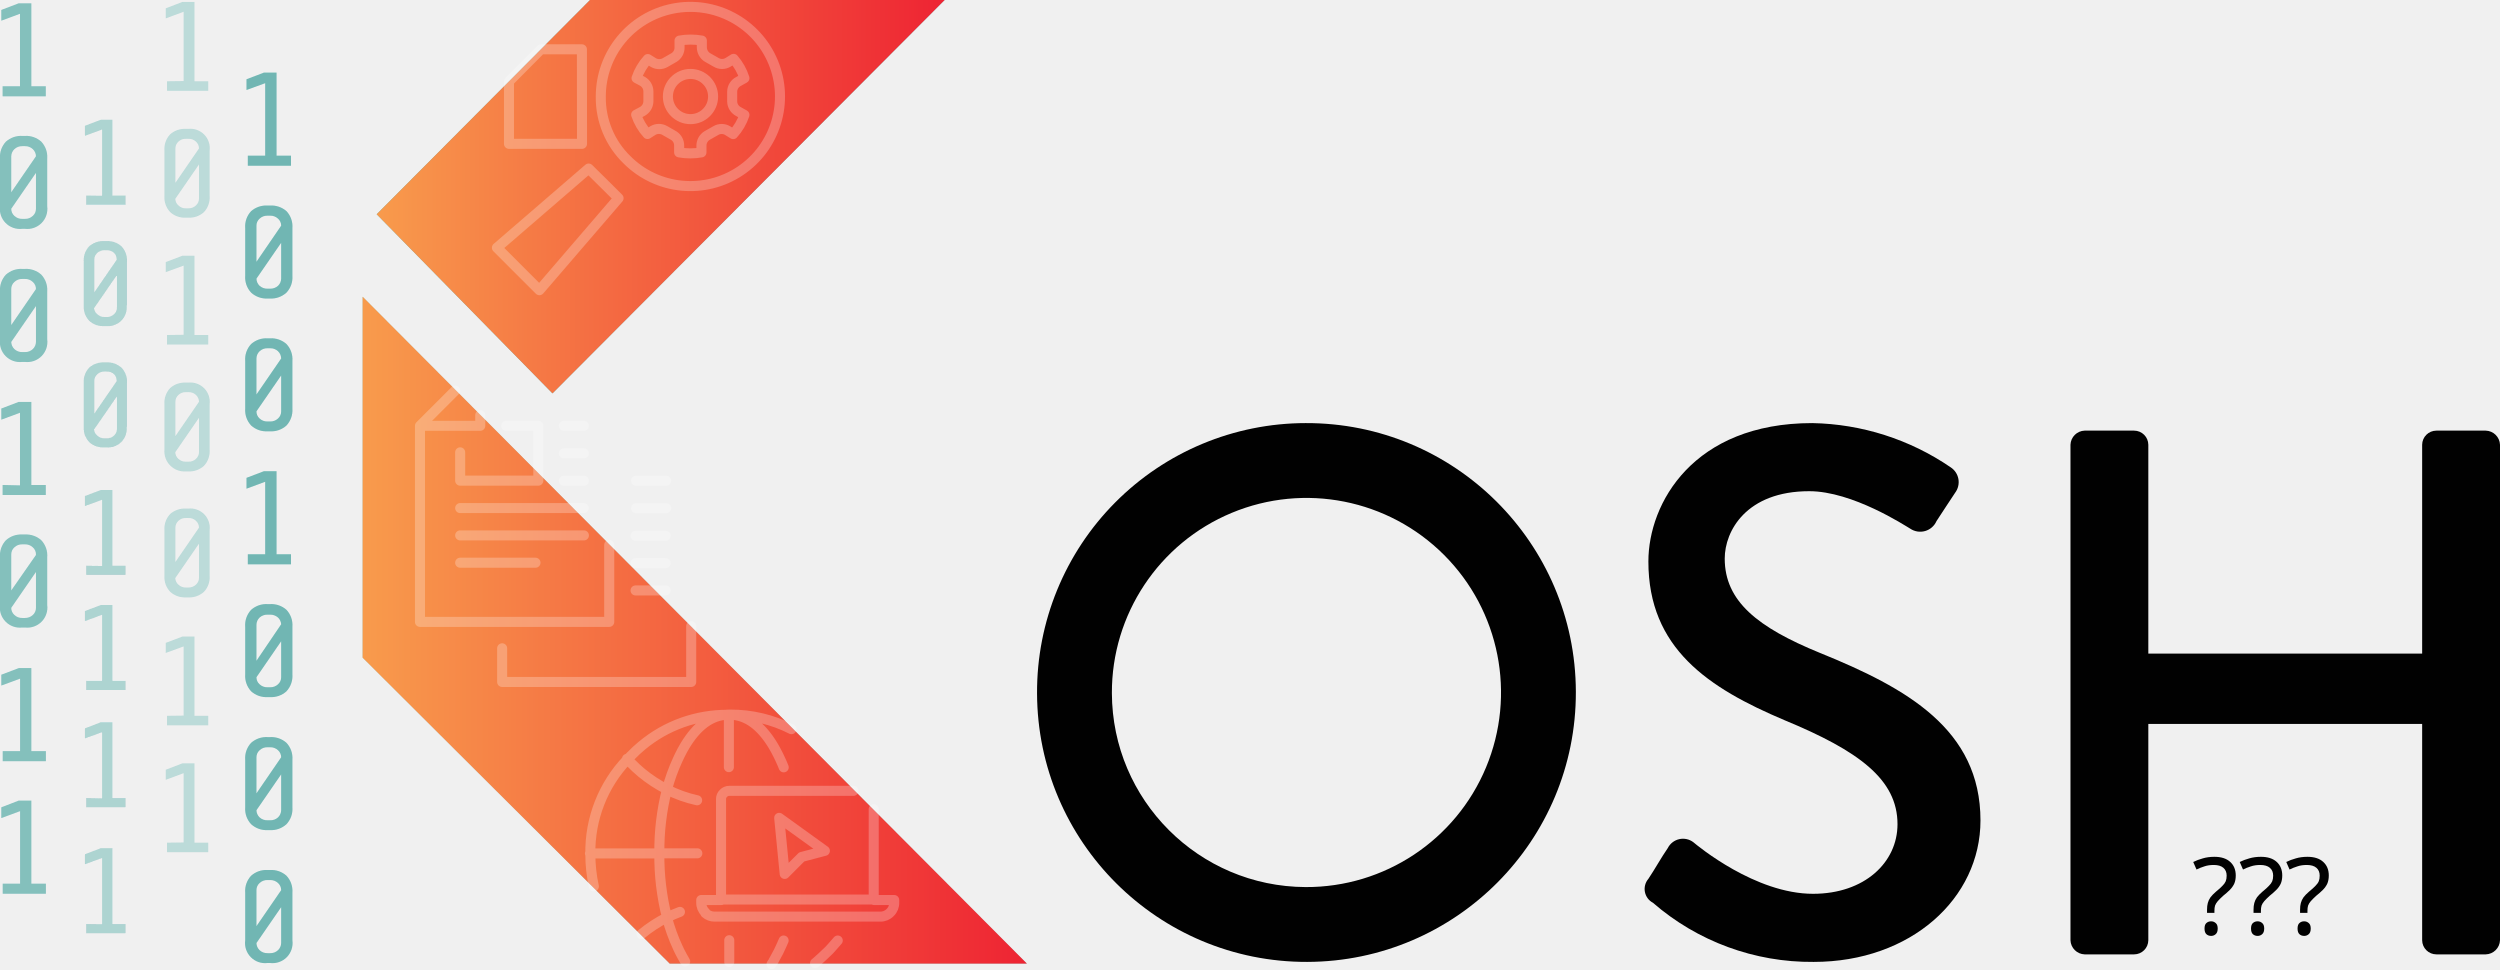
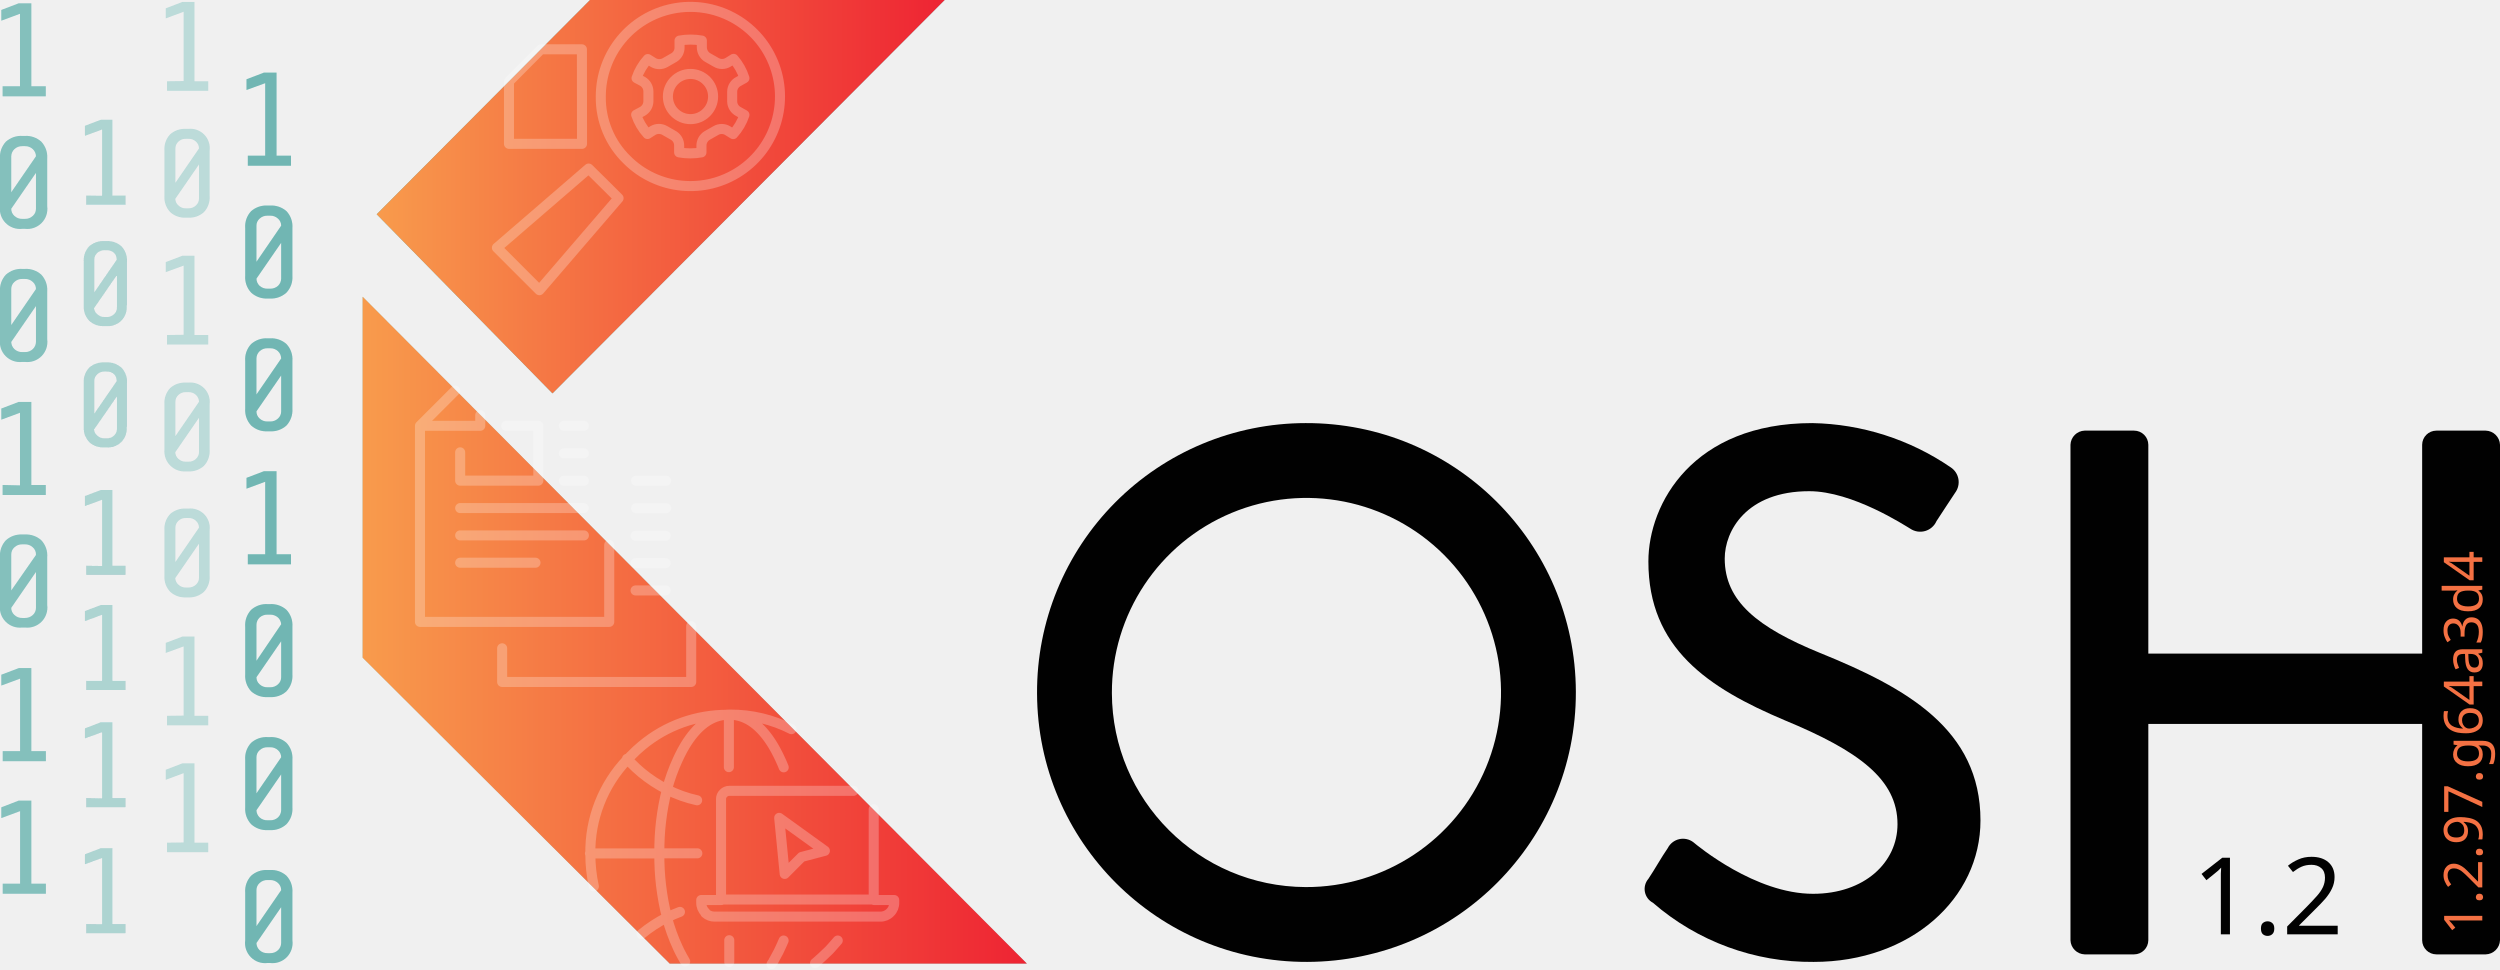
<svg xmlns="http://www.w3.org/2000/svg" xmlns:xlink="http://www.w3.org/1999/xlink" viewBox="0 0 248.88 96.48" version="1.1" id="svg4966">
  <defs id="defs4779">
    <style id="style4771">.cls-1{isolation:isolate;}.cls-2{fill:#010101;}.cls-10,.cls-12,.cls-3{fill:#afdedc;}.cls-10,.cls-11,.cls-12,.cls-13,.cls-3,.cls-9{mix-blend-mode:multiply;}.cls-4{fill:url(#New_Gradient_Swatch_copy_3);}.cls-5{fill:url(#New_Gradient_Swatch_copy_3-2);}.cls-6{opacity:0.25;}.cls-7,.cls-8{fill:none;stroke:#fff;stroke-linecap:round;stroke-linejoin:round;}.cls-7{fill-rule:evenodd;}.cls-10{opacity:0.7;}.cls-11,.cls-12{opacity:0.5;}.cls-13{opacity:0.65;}</style>
    <linearGradient id="New_Gradient_Swatch_copy_3" x1="37.5" y1="19.58" x2="94.04" y2="19.58" gradientUnits="userSpaceOnUse">
      <stop offset="0" stop-color="#f89b4c" id="stop4773" />
      <stop offset="1" stop-color="#ee2433" id="stop4775" />
    </linearGradient>
    <linearGradient id="New_Gradient_Swatch_copy_3-2" x1="36.1" y1="62.73" x2="102.23" y2="62.73" xlink:href="#New_Gradient_Swatch_copy_3" />
    <linearGradient xlink:href="#New_Gradient_Swatch_copy_3" id="linearGradient4972" gradientUnits="userSpaceOnUse" x1="37.5" y1="19.58" x2="94.04" y2="19.58" />
  </defs>
  <path class="cls-2" d="m 129.98,42.12 a 26.82,26.82 0 1 1 -26.74,26.89 26.77,26.77 0 0 1 26.74,-26.89 z m 0,46.19 a 19.37,19.37 0 1 0 -19.29,-19.3 19.37,19.37 0 0 0 19.29,19.3 z" id="path4781" style="isolation:isolate;fill:#010101" />
  <path class="cls-2" d="m 164.1,87.49 c 0.67,-1 1.26,-2.09 1.93,-3.06 a 1.7,1.7 0 0 1 2.54,-0.59 c 0.44,0.37 6.18,5.14 11.92,5.14 5.14,0 8.41,-3.13 8.41,-6.93 0,-4.47 -3.87,-7.3 -11.24,-10.35 -7.6,-3.21 -13.56,-7.16 -13.56,-15.8 0,-5.81 4.47,-13.78 16.31,-13.78 a 25.21,25.21 0 0 1 13.78,4.4 1.76,1.76 0 0 1 0.45,2.53 c -0.6,0.89 -1.27,1.94 -1.86,2.83 a 1.77,1.77 0 0 1 -2.61,0.75 c -0.52,-0.3 -5.74,-3.73 -10.06,-3.73 -6.25,0 -8.41,3.95 -8.41,6.71 0,4.24 3.27,6.85 9.46,9.38 8.64,3.5 16,7.6 16,16.69 0,7.75 -6.92,14.08 -16.61,14.08 a 24.07,24.07 0 0 1 -16,-5.89 1.55,1.55 0 0 1 -0.45,-2.38 z" id="path4783" style="isolation:isolate;fill:#010101" />
  <polygon class="cls-3" points="36.1,29.54 36.1,65.47 66.67,95.93 102.23,95.93 " id="polygon4793" style="isolation:isolate;mix-blend-mode:multiply;fill:#afdedc" />
  <polygon class="cls-3" points="55,39.16 94.04,0 58.74,0 37.5,21.33 " id="polygon4795" style="isolation:isolate;mix-blend-mode:multiply;fill:#afdedc" />
  <polygon class="cls-3" points="55,39.16 94.04,0 58.74,0 37.5,21.33 " id="polygon4797" style="isolation:isolate;mix-blend-mode:multiply;fill:#afdedc" />
  <polygon class="cls-4" points="55,39.16 94.04,0 58.74,0 37.5,21.33 " id="polygon4799" style="isolation:isolate;fill:url(#linearGradient4972)" />
  <polygon class="cls-5" points="36.1,29.54 36.1,65.47 66.67,95.93 102.23,95.93 " id="polygon4801" style="isolation:isolate;fill:url(#New_Gradient_Swatch_copy_3-2)" />
  <g class="cls-6" id="g4805" style="opacity:0.25;isolation:isolate">
    <path class="cls-7" d="m 140,443.25 v 2.82 h 7.78 v -5.46 h -3.2 m 7.74,5.47 h -2 m 0,-2.73 h 2 m 0,-2.74 h -2 M 140,448.8 h 12.3 M 142,439.55 v 1.06 h -6 v 19.52 h 18.84 v -7.67 M 136,440.61 l 3.51,-3.51 m 18,11.71 h 3 m 0,-2.73 h -3 m -13.33,16.68 v 3.35 H 163 v -5.56 m -23,-6.31 h 7.5 m 4.82,-2.72 H 140 m 20.46,5.48 h -3 m 0,-2.72 h 3 m 0,-2.72 h -3" transform="translate(-94.19,-398.22)" id="path4803" style="fill:none;fill-rule:evenodd;stroke:#ffffff;stroke-linecap:round;stroke-linejoin:round" />
  </g>
  <g class="cls-6" id="g4815" style="opacity:0.25;isolation:isolate">
    <polygon class="cls-8" points="50.67,8.11 50.67,14.32 57.94,14.32 57.93,4.91 53.85,4.91 " id="polygon4807" style="fill:none;stroke:#ffffff;stroke-linecap:round;stroke-linejoin:round" />
    <path class="cls-8" d="m 154.27,416.46 -1.48,-1.46 -9.13,7.88 v 0 l 4.23,4.23 v 0 l 7.88,-9.16 z" transform="translate(-94.19,-398.22)" id="path4809" style="fill:none;stroke:#ffffff;stroke-linecap:round;stroke-linejoin:round" />
    <path class="cls-8" d="m 156.62,414.14 a 8.92,8.92 0 1 0 -2.62,-6.31 8.6,8.6 0 0 0 2.62,6.31 z m 1.54,-7.82 -0.6,-0.32 a 5.42,5.42 0 0 1 1.12,-1.9 l 0.56,0.35 a 1.17,1.17 0 0 0 1.17,0 l 0.89,-0.51 a 1.15,1.15 0 0 0 0.54,-1 v -0.68 a 6.21,6.21 0 0 1 2.22,0 v 0.67 a 1.19,1.19 0 0 0 0.55,1 l 0.88,0.5 a 1.15,1.15 0 0 0 1.17,0 l 0.56,-0.35 a 5.4,5.4 0 0 1 1.08,1.92 l -0.59,0.33 a 1.16,1.16 0 0 0 -0.63,1 v 1 a 1.16,1.16 0 0 0 0.63,1 l 0.59,0.33 a 5.4,5.4 0 0 1 -1.12,1.91 l -0.56,-0.35 a 1.15,1.15 0 0 0 -1.17,0 l -0.88,0.5 a 1.18,1.18 0 0 0 -0.55,1 v 0.67 a 6.21,6.21 0 0 1 -2.22,0 v -0.67 a 1.15,1.15 0 0 0 -0.54,-1 l -0.89,-0.51 a 1.17,1.17 0 0 0 -1.17,0 l -0.55,0.35 a 5.38,5.38 0 0 1 -1.13,-1.92 l 0.6,-0.32 a 1.17,1.17 0 0 0 0.62,-1 v -1 a 1.17,1.17 0 0 0 -0.58,-1 z" transform="translate(-94.19,-398.22)" id="path4811" style="fill:none;stroke:#ffffff;stroke-linecap:round;stroke-linejoin:round" />
    <path class="cls-8" d="m 162.93,410.08 a 2.25,2.25 0 0 0 2.25,-2.25 2.25,2.25 0 1 0 -4.5,0 2.25,2.25 0 0 0 2.25,2.25 z" transform="translate(-94.19,-398.22)" id="path4813" style="fill:none;stroke:#ffffff;stroke-linecap:round;stroke-linejoin:round" />
  </g>
  <g class="cls-6" id="g4819" style="opacity:0.25;isolation:isolate">
    <path class="cls-7" d="m 166.75,474.59 v -5.22 h -0.16 c -1.6,0.06 -3,1.09 -4.2,3.07 -0.18,0.3 -0.36,0.63 -0.54,1 l -0.18,0.38 a 18.09,18.09 0 0 0 -1.08,3 12.61,12.61 0 0 0 3,1.07 m 3.14,-8.53 h 0.16 a 13.34,13.34 0 0 1 6.09,1.45 m 6.17,6.14 h -12.37 a 0.79,0.79 0 0 0 -0.57,0.25 0.76,0.76 0 0 0 -0.24,0.57 v 10 h 15.2 v -9 m -7.17,4.76 -1.69,1.69 -0.55,-5.58 4.55,3.28 z m -7.05,-14.16 c 1.6,0.06 3,1.09 4.2,3.07 0.18,0.3 0.36,0.63 0.54,1 l 0.18,0.38 c 0.12,0.26 0.24,0.52 0.34,0.79 m -18.9,11.85 a 14.8,14.8 0 0 1 -0.35,-3.23 v 0 a 13.32,13.32 0 0 1 3.68,-9.4 l 0.37,-0.38 a 14.06,14.06 0 0 1 1.08,-1 13.22,13.22 0 0 1 8.54,-3.07 M 161.88,489 a 12.26,12.26 0 0 0 -1.29,0.56 17.67,17.67 0 0 0 1.08,3 l 0.18,0.38 c 0.18,0.35 0.36,0.68 0.55,1 m -4.35,-2.73 a 13.68,13.68 0 0 1 2.54,-1.66 24.73,24.73 0 0 1 -0.76,-6.37 h -6.91 m 7.67,-6.38 a 24.78,24.78 0 0 0 -0.76,6.37 h 3.78 m -7,-9.41 0.37,0.39 a 14.06,14.06 0 0 0 1.08,1 13.68,13.68 0 0 0 2.54,1.66 m 10.4,17.39 0.08,-0.12 a 0.41,0.41 0 0 1 0.07,-0.11 q 0.27,-0.47 0.54,-1 l 0.18,-0.38 c 0.12,-0.24 0.22,-0.49 0.33,-0.74 m 5.39,0 c -0.21,0.25 -0.43,0.5 -0.65,0.74 -0.22,0.24 -0.24,0.26 -0.37,0.38 q -0.53,0.52 -1.08,1 l -0.16,0.13 M 166,487.82 h -2 v 0.24 a 1.31,1.31 0 0 0 0.41,1 v 0.06 a 1.34,1.34 0 0 0 0.92,0.35 h 16.48 a 1.32,1.32 0 0 0 1,-0.41 1.3,1.3 0 0 0 0.4,-1 v -0.24 h -2 m -14.42,4 V 494" transform="translate(-94.19,-398.22)" id="path4817" style="fill:none;fill-rule:evenodd;stroke:#ffffff;stroke-linecap:round;stroke-linejoin:round" />
  </g>
  <g class="cls-9" id="g4835" style="isolation:isolate;mix-blend-mode:multiply">
    <path class="cls-3" d="m 94.45,406.81 v 1 h 4.3 v -1 h -1.44 v -8.26 h -1.26 l -1.73,0.66 v 1.07 l 1.86,-0.69 v 7.22 z" transform="translate(-94.19,-398.22)" id="path4821" style="mix-blend-mode:multiply;fill:#afdedc" />
    <path class="cls-3" d="M 98.89,418.78 V 414 a 2.21,2.21 0 0 0 -0.59,-1.68 2.26,2.26 0 0 0 -1.63,-0.57 h -0.26 a 2.26,2.26 0 0 0 -1.63,0.57 2.21,2.21 0 0 0 -0.59,1.68 v 4.76 a 2,2 0 0 0 2.22,2.24 h 0.26 a 2,2 0 0 0 2.22,-2.25 z m -1.12,-5 -2.46,3.58 v -3.58 a 1,1 0 0 1 0.31,-0.71 1.09,1.09 0 0 1 0.79,-0.3 h 0.26 a 1.09,1.09 0 0 1 0.79,0.3 1,1 0 0 1 0.31,0.7 z m -2.46,5.22 2.46,-3.57 V 419 a 0.93,0.93 0 0 1 -0.31,0.71 1.09,1.09 0 0 1 -0.79,0.3 h -0.26 a 1.09,1.09 0 0 1 -0.79,-0.3 0.93,0.93 0 0 1 -0.31,-0.71 z" transform="translate(-94.19,-398.22)" id="path4823" style="mix-blend-mode:multiply;fill:#afdedc" />
    <path class="cls-3" d="m 98.89,432 v -4.76 a 2.21,2.21 0 0 0 -0.59,-1.68 2.26,2.26 0 0 0 -1.63,-0.57 h -0.26 a 2.26,2.26 0 0 0 -1.63,0.57 2.21,2.21 0 0 0 -0.59,1.68 V 432 a 2,2 0 0 0 2.22,2.25 h 0.26 A 2,2 0 0 0 98.89,432 Z m -1.12,-5 -2.46,3.58 V 427 a 0.93,0.93 0 0 1 0.31,-0.71 1.09,1.09 0 0 1 0.79,-0.3 h 0.26 a 1.09,1.09 0 0 1 0.79,0.3 0.93,0.93 0 0 1 0.31,0.71 z m -2.46,5.26 2.46,-3.57 v 3.57 a 1,1 0 0 1 -0.31,0.71 1.09,1.09 0 0 1 -0.79,0.3 h -0.26 a 1.09,1.09 0 0 1 -0.79,-0.3 1,1 0 0 1 -0.31,-0.71 z" transform="translate(-94.19,-398.22)" id="path4825" style="mix-blend-mode:multiply;fill:#afdedc" />
    <path class="cls-3" d="m 94.45,446.5 v 1 h 4.3 v -1 h -1.44 v -8.27 h -1.26 l -1.73,0.66 V 440 l 1.86,-0.69 v 7.23 z" transform="translate(-94.19,-398.22)" id="path4827" style="mix-blend-mode:multiply;fill:#afdedc" />
    <path class="cls-3" d="m 98.89,458.47 v -4.76 A 2.21,2.21 0 0 0 98.3,452 2.26,2.26 0 0 0 96.67,451.43 h -0.26 a 2.26,2.26 0 0 0 -1.63,0.57 2.21,2.21 0 0 0 -0.59,1.68 v 4.76 a 2,2 0 0 0 2.22,2.25 h 0.26 a 2,2 0 0 0 2.22,-2.25 z m -1.12,-5 -2.46,3.53 v -3.58 a 0.93,0.93 0 0 1 0.31,-0.71 1.09,1.09 0 0 1 0.79,-0.3 h 0.26 a 1.09,1.09 0 0 1 0.79,0.3 0.93,0.93 0 0 1 0.31,0.75 z m -2.46,5.26 2.46,-3.57 v 3.57 a 0.93,0.93 0 0 1 -0.31,0.71 1.09,1.09 0 0 1 -0.79,0.3 h -0.26 a 1.09,1.09 0 0 1 -0.79,-0.3 0.93,0.93 0 0 1 -0.31,-0.72 z" transform="translate(-94.19,-398.22)" id="path4829" style="mix-blend-mode:multiply;fill:#afdedc" />
    <path class="cls-3" d="m 94.46,473 v 1 h 4.3 v -1 h -1.45 v -8.27 h -1.25 l -1.74,0.66 v 1.08 l 1.87,-0.69 V 473 Z" transform="translate(-94.19,-398.22)" id="path4831" style="mix-blend-mode:multiply;fill:#afdedc" />
    <path class="cls-3" d="m 94.46,486.19 v 1 h 4.3 v -1 h -1.45 v -8.27 h -1.25 l -1.74,0.67 v 1.07 l 1.87,-0.69 v 7.22 z" transform="translate(-94.19,-398.22)" id="path4833" style="mix-blend-mode:multiply;fill:#afdedc" />
  </g>
  <g class="cls-9" id="g4851" style="isolation:isolate;mix-blend-mode:multiply">
    <path class="cls-3" d="m 118.86,413.72 v 1 h 4.3 v -1 h -1.44 v -8.27 h -1.26 l -1.73,0.66 v 1.07 l 1.86,-0.68 v 7.22 z" transform="translate(-94.19,-398.22)" id="path4837" style="mix-blend-mode:multiply;fill:#afdedc" />
    <path class="cls-3" d="m 123.3,425.69 v -4.77 a 2.21,2.21 0 0 0 -0.59,-1.68 2.3,2.3 0 0 0 -1.63,-0.56 h -0.26 a 2.3,2.3 0 0 0 -1.63,0.56 2.21,2.21 0 0 0 -0.59,1.68 v 4.77 a 2.2,2.2 0 0 0 0.6,1.67 2.26,2.26 0 0 0 1.62,0.58 h 0.26 a 2.26,2.26 0 0 0 1.62,-0.58 2.2,2.2 0 0 0 0.6,-1.67 z m -1.12,-5 -2.46,3.59 v -3.59 a 0.91,0.91 0 0 1 0.31,-0.7 1.09,1.09 0 0 1 0.79,-0.3 h 0.26 a 1.09,1.09 0 0 1 0.79,0.3 0.91,0.91 0 0 1 0.31,0.68 z m -2.46,5.27 2.46,-3.57 v 3.57 a 1,1 0 0 1 -0.31,0.71 1.13,1.13 0 0 1 -0.79,0.29 h -0.26 a 1.13,1.13 0 0 1 -0.79,-0.29 1,1 0 0 1 -0.31,-0.73 z" transform="translate(-94.19,-398.22)" id="path4839" style="mix-blend-mode:multiply;fill:#afdedc" />
    <path class="cls-3" d="m 123.3,438.91 v -4.76 a 2.21,2.21 0 0 0 -0.59,-1.68 2.26,2.26 0 0 0 -1.63,-0.57 h -0.26 a 2.26,2.26 0 0 0 -1.63,0.57 2.21,2.21 0 0 0 -0.59,1.68 v 4.76 a 2.23,2.23 0 0 0 0.6,1.68 2.26,2.26 0 0 0 1.62,0.57 h 0.26 a 2.26,2.26 0 0 0 1.62,-0.57 2.23,2.23 0 0 0 0.6,-1.68 z m -1.12,-5 -2.46,3.58 v -3.59 a 1,1 0 0 1 0.31,-0.71 1.09,1.09 0 0 1 0.79,-0.3 h 0.26 a 1.09,1.09 0 0 1 0.79,0.3 1,1 0 0 1 0.31,0.71 z m -2.46,5.26 2.46,-3.57 v 3.57 a 0.93,0.93 0 0 1 -0.31,0.71 1.09,1.09 0 0 1 -0.79,0.3 h -0.26 a 1.09,1.09 0 0 1 -0.79,-0.3 0.93,0.93 0 0 1 -0.31,-0.72 z" transform="translate(-94.19,-398.22)" id="path4841" style="mix-blend-mode:multiply;fill:#afdedc" />
    <path class="cls-3" d="m 118.86,453.4 v 1 h 4.3 v -1 h -1.44 v -8.27 h -1.26 l -1.73,0.66 v 1.08 l 1.86,-0.69 v 7.22 z" transform="translate(-94.19,-398.22)" id="path4843" style="mix-blend-mode:multiply;fill:#afdedc" />
    <path class="cls-3" d="m 123.3,465.37 v -4.76 a 2.21,2.21 0 0 0 -0.59,-1.68 2.26,2.26 0 0 0 -1.63,-0.57 h -0.26 a 2.26,2.26 0 0 0 -1.63,0.57 2.21,2.21 0 0 0 -0.59,1.68 v 4.76 a 2.23,2.23 0 0 0 0.6,1.68 2.26,2.26 0 0 0 1.62,0.57 h 0.26 a 2.26,2.26 0 0 0 1.62,-0.57 2.23,2.23 0 0 0 0.6,-1.68 z m -1.12,-5 -2.46,3.63 v -3.59 a 1,1 0 0 1 0.31,-0.71 1.13,1.13 0 0 1 0.79,-0.29 h 0.26 a 1.13,1.13 0 0 1 0.79,0.29 1,1 0 0 1 0.31,0.66 z m -2.46,5.27 2.46,-3.58 v 3.58 a 0.91,0.91 0 0 1 -0.31,0.7 1.09,1.09 0 0 1 -0.79,0.3 h -0.26 a 1.09,1.09 0 0 1 -0.79,-0.3 0.91,0.91 0 0 1 -0.31,-0.71 z" transform="translate(-94.19,-398.22)" id="path4845" style="mix-blend-mode:multiply;fill:#afdedc" />
    <path class="cls-3" d="m 123.3,478.61 v -4.76 a 2.21,2.21 0 0 0 -0.59,-1.68 2.26,2.26 0 0 0 -1.63,-0.57 h -0.26 a 2.26,2.26 0 0 0 -1.63,0.57 2.21,2.21 0 0 0 -0.59,1.68 v 4.76 a 2.2,2.2 0 0 0 0.6,1.67 2.26,2.26 0 0 0 1.62,0.58 h 0.26 a 2.26,2.26 0 0 0 1.62,-0.58 2.2,2.2 0 0 0 0.6,-1.67 z m -1.12,-5 -2.46,3.59 v -3.59 a 0.93,0.93 0 0 1 0.31,-0.7 1.09,1.09 0 0 1 0.79,-0.3 h 0.26 a 1.09,1.09 0 0 1 0.79,0.3 0.93,0.93 0 0 1 0.31,0.68 z m -2.46,5.27 2.46,-3.57 v 3.57 a 1,1 0 0 1 -0.31,0.71 1.09,1.09 0 0 1 -0.79,0.29 h -0.26 a 1.09,1.09 0 0 1 -0.79,-0.29 1,1 0 0 1 -0.31,-0.73 z" transform="translate(-94.19,-398.22)" id="path4847" style="mix-blend-mode:multiply;fill:#afdedc" />
    <path class="cls-3" d="m 123.3,491.84 v -4.76 a 2.21,2.21 0 0 0 -0.59,-1.68 2.26,2.26 0 0 0 -1.63,-0.57 h -0.26 a 2.26,2.26 0 0 0 -1.63,0.57 2.21,2.21 0 0 0 -0.59,1.68 v 4.76 a 2,2 0 0 0 2.22,2.25 h 0.26 a 2,2 0 0 0 2.22,-2.25 z m -1.12,-5 -2.46,3.58 v -3.58 a 0.93,0.93 0 0 1 0.31,-0.71 1.09,1.09 0 0 1 0.79,-0.3 h 0.26 a 1.09,1.09 0 0 1 0.79,0.3 0.93,0.93 0 0 1 0.31,0.7 z m -2.46,5.26 2.46,-3.57 v 3.57 a 1,1 0 0 1 -0.31,0.71 1.09,1.09 0 0 1 -0.79,0.3 h -0.26 a 1.09,1.09 0 0 1 -0.79,-0.3 1,1 0 0 1 -0.31,-0.72 z" transform="translate(-94.19,-398.22)" id="path4849" style="mix-blend-mode:multiply;fill:#afdedc" />
  </g>
  <path class="cls-10" d="m 16.63,8.09 v 0.95 h 4.1 V 8.09 h -1.37 v -7.9 h -1.2 L 16.5,0.83 v 1 l 1.78,-0.66 v 6.9 z" id="path4853" style="opacity:0.7;isolation:isolate;mix-blend-mode:multiply;fill:#afdedc" />
  <path class="cls-10" d="M 20.87,19.53 V 14.98 A 1.93,1.93 0 0 0 18.75,12.83 H 18.5 a 2.18,2.18 0 0 0 -1.56,0.54 2.14,2.14 0 0 0 -0.57,1.61 v 4.55 a 2.11,2.11 0 0 0 0.58,1.59 2.13,2.13 0 0 0 1.55,0.55 h 0.25 a 2.15,2.15 0 0 0 1.55,-0.55 2.1,2.1 0 0 0 0.57,-1.59 z m -1.06,-4.75 -2.35,3.42 v -3.42 a 0.91,0.91 0 0 1 0.3,-0.68 1,1 0 0 1 0.75,-0.28 h 0.25 a 1,1 0 0 1 0.75,0.28 0.91,0.91 0 0 1 0.3,0.68 z m -2.35,5 2.35,-3.41 v 3.41 a 0.89,0.89 0 0 1 -0.3,0.67 1.05,1.05 0 0 1 -0.75,0.29 h -0.25 a 1,1 0 0 1 -0.75,-0.29 0.89,0.89 0 0 1 -0.31,-0.67 z" id="path4855" style="opacity:0.7;isolation:isolate;mix-blend-mode:multiply;fill:#afdedc" />
  <path class="cls-10" d="m 16.63,33.35 v 0.95 h 4.1 v -0.95 h -1.37 v -7.89 h -1.2 l -1.66,0.63 v 1 l 1.78,-0.65 v 6.89 z" id="path4857" style="opacity:0.7;isolation:isolate;mix-blend-mode:multiply;fill:#afdedc" />
  <path class="cls-10" d="M 20.87,44.78 V 40.24 A 1.93,1.93 0 0 0 18.75,38.09 H 18.5 a 2.18,2.18 0 0 0 -1.56,0.54 2.14,2.14 0 0 0 -0.57,1.61 v 4.54 a 2,2 0 0 0 2.13,2.15 h 0.25 a 2.15,2.15 0 0 0 1.55,-0.55 2.11,2.11 0 0 0 0.57,-1.6 z M 19.81,40 17.46,43.42 V 40 a 0.91,0.91 0 0 1 0.3,-0.68 1,1 0 0 1 0.75,-0.28 h 0.25 a 1,1 0 0 1 0.75,0.28 0.91,0.91 0 0 1 0.3,0.68 z m -2.35,5 2.35,-3.41 V 45 a 0.9,0.9 0 0 1 -0.3,0.68 1,1 0 0 1 -0.75,0.28 h -0.25 a 1,1 0 0 1 -0.75,-0.28 0.9,0.9 0 0 1 -0.31,-0.66 z" id="path4859" style="opacity:0.7;isolation:isolate;mix-blend-mode:multiply;fill:#afdedc" />
  <path class="cls-10" d="m 16.63,71.26 v 0.95 h 4.1 v -0.95 h -1.37 v -7.89 h -1.2 L 16.5,64 v 1 l 1.78,-0.65 v 6.89 z" id="path4861" style="opacity:0.7;isolation:isolate;mix-blend-mode:multiply;fill:#afdedc" />
  <path class="cls-10" d="M 20.87,57.32 V 52.78 A 1.93,1.93 0 0 0 18.75,50.63 H 18.5 a 2.18,2.18 0 0 0 -1.56,0.54 2.14,2.14 0 0 0 -0.57,1.61 v 4.55 a 2.09,2.09 0 0 0 0.58,1.59 2.13,2.13 0 0 0 1.55,0.55 h 0.25 a 2.15,2.15 0 0 0 1.55,-0.55 2.09,2.09 0 0 0 0.57,-1.6 z m -1.06,-4.79 -2.35,3.42 v -3.42 a 0.91,0.91 0 0 1 0.3,-0.68 1,1 0 0 1 0.75,-0.28 h 0.25 a 1,1 0 0 1 0.75,0.28 0.91,0.91 0 0 1 0.3,0.68 z m -2.35,5 2.35,-3.41 v 3.41 a 0.89,0.89 0 0 1 -0.3,0.67 1.05,1.05 0 0 1 -0.75,0.29 H 18.51 A 1,1 0 0 1 17.76,58.2 0.89,0.89 0 0 1 17.45,57.56 Z" id="path4863" style="opacity:0.7;isolation:isolate;mix-blend-mode:multiply;fill:#afdedc" />
  <path class="cls-10" d="m 16.63,83.89 v 0.95 h 4.1 v -0.95 h -1.37 v -7.9 h -1.2 l -1.66,0.64 v 1 l 1.78,-0.66 v 6.9 z" id="path4865" style="opacity:0.7;isolation:isolate;mix-blend-mode:multiply;fill:#afdedc" />
  <g class="cls-11" id="g4881" style="opacity:0.5;isolation:isolate;mix-blend-mode:multiply">
    <path class="cls-12" d="m 102.77,417.69 v 0.91 h 3.92 v -0.91 h -1.31 v -7.55 h -1.15 l -1.58,0.6 v 1 l 1.7,-0.63 v 6.6 z" transform="translate(-94.19,-398.22)" id="path4867" style="opacity:0.5;mix-blend-mode:multiply;fill:#afdedc" />
    <path class="cls-12" d="m 106.83,428.63 v -4.35 a 2,2 0 0 0 -0.55,-1.54 2.07,2.07 0 0 0 -1.48,-0.52 h -0.24 a 2.09,2.09 0 0 0 -1.49,0.52 2,2 0 0 0 -0.54,1.54 v 4.35 a 2,2 0 0 0 0.55,1.53 2,2 0 0 0 1.48,0.52 h 0.24 a 1.86,1.86 0 0 0 2,-2.05 z m -1,-4.58 -2.25,3.27 v -3.27 a 0.87,0.87 0 0 1 0.29,-0.65 1,1 0 0 1 0.72,-0.27 h 0.24 a 1,1 0 0 1 0.72,0.27 0.86,0.86 0 0 1 0.25,0.65 z m -2.25,4.81 2.25,-3.26 v 3.26 a 0.84,0.84 0 0 1 -0.28,0.64 1,1 0 0 1 -0.72,0.28 h -0.24 a 1,1 0 0 1 -0.72,-0.28 0.85,0.85 0 0 1 -0.32,-0.64 z" transform="translate(-94.19,-398.22)" id="path4869" style="opacity:0.5;mix-blend-mode:multiply;fill:#afdedc" />
    <path class="cls-12" d="m 102.77,466 v 0.91 h 3.92 V 466 h -1.31 v -7.55 h -1.15 l -1.58,0.6 v 1 l 1.7,-0.63 V 466 Z" transform="translate(-94.19,-398.22)" id="path4871" style="opacity:0.5;mix-blend-mode:multiply;fill:#afdedc" />
    <path class="cls-12" d="m 102.77,490.21 v 0.91 h 3.92 v -0.91 h -1.31 v -7.55 h -1.15 l -1.58,0.6 v 1 l 1.7,-0.63 v 6.6 z" transform="translate(-94.19,-398.22)" id="path4873" style="opacity:0.5;mix-blend-mode:multiply;fill:#afdedc" />
    <path class="cls-12" d="m 102.77,454.54 v 0.91 h 3.92 v -0.91 h -1.31 V 447 h -1.15 l -1.58,0.6 v 1 l 1.7,-0.63 v 6.6 z" transform="translate(-94.19,-398.22)" id="path4875" style="opacity:0.5;mix-blend-mode:multiply;fill:#afdedc" />
    <path class="cls-12" d="m 106.83,440.71 v -4.35 a 2,2 0 0 0 -0.55,-1.54 2.07,2.07 0 0 0 -1.48,-0.52 h -0.24 a 2.09,2.09 0 0 0 -1.49,0.52 2,2 0 0 0 -0.54,1.54 v 4.35 a 2,2 0 0 0 0.55,1.53 2,2 0 0 0 1.48,0.52 h 0.24 a 1.86,1.86 0 0 0 2,-2.05 z m -1,-4.58 -2.25,3.27 v -3.27 a 0.87,0.87 0 0 1 0.29,-0.65 1,1 0 0 1 0.72,-0.27 h 0.24 a 1,1 0 0 1 0.72,0.27 0.86,0.86 0 0 1 0.25,0.65 z m -2.25,4.81 2.25,-3.26 v 3.26 a 0.84,0.84 0 0 1 -0.28,0.64 1,1 0 0 1 -0.72,0.28 h -0.24 a 1,1 0 0 1 -0.72,-0.28 0.85,0.85 0 0 1 -0.32,-0.64 z" transform="translate(-94.19,-398.22)" id="path4877" style="opacity:0.5;mix-blend-mode:multiply;fill:#afdedc" />
    <path class="cls-12" d="m 102.77,477.67 v 0.91 h 3.92 v -0.91 h -1.31 v -7.55 h -1.15 l -1.58,0.61 v 1 l 1.7,-0.62 v 6.59 z" transform="translate(-94.19,-398.22)" id="path4879" style="opacity:0.5;mix-blend-mode:multiply;fill:#afdedc" />
  </g>
  <g class="cls-11" id="g4897" style="opacity:0.5;isolation:isolate;mix-blend-mode:multiply">
    <path class="cls-12" d="m 102.77,417.69 v 0.91 h 3.92 v -0.91 h -1.31 v -7.55 h -1.15 l -1.58,0.6 v 1 l 1.7,-0.63 v 6.6 z" transform="translate(-94.19,-398.22)" id="path4883" style="opacity:0.5;mix-blend-mode:multiply;fill:#afdedc" />
    <path class="cls-12" d="m 106.83,428.63 v -4.35 a 2,2 0 0 0 -0.55,-1.54 2.07,2.07 0 0 0 -1.48,-0.52 h -0.24 a 2.09,2.09 0 0 0 -1.49,0.52 2,2 0 0 0 -0.54,1.54 v 4.35 a 2,2 0 0 0 0.55,1.53 2,2 0 0 0 1.48,0.52 h 0.24 a 1.86,1.86 0 0 0 2,-2.05 z m -1,-4.58 -2.25,3.27 v -3.27 a 0.87,0.87 0 0 1 0.29,-0.65 1,1 0 0 1 0.72,-0.27 h 0.24 a 1,1 0 0 1 0.72,0.27 0.86,0.86 0 0 1 0.25,0.65 z m -2.25,4.81 2.25,-3.26 v 3.26 a 0.84,0.84 0 0 1 -0.28,0.64 1,1 0 0 1 -0.72,0.28 h -0.24 a 1,1 0 0 1 -0.72,-0.28 0.85,0.85 0 0 1 -0.32,-0.64 z" transform="translate(-94.19,-398.22)" id="path4885" style="opacity:0.5;mix-blend-mode:multiply;fill:#afdedc" />
    <path class="cls-12" d="m 102.77,466 v 0.91 h 3.92 V 466 h -1.31 v -7.55 h -1.15 l -1.58,0.6 v 1 l 1.7,-0.63 V 466 Z" transform="translate(-94.19,-398.22)" id="path4887" style="opacity:0.5;mix-blend-mode:multiply;fill:#afdedc" />
    <path class="cls-12" d="m 102.77,490.21 v 0.91 h 3.92 v -0.91 h -1.31 v -7.55 h -1.15 l -1.58,0.6 v 1 l 1.7,-0.63 v 6.6 z" transform="translate(-94.19,-398.22)" id="path4889" style="opacity:0.5;mix-blend-mode:multiply;fill:#afdedc" />
    <path class="cls-12" d="m 102.77,454.54 v 0.91 h 3.92 v -0.91 h -1.31 V 447 h -1.15 l -1.58,0.6 v 1 l 1.7,-0.63 v 6.6 z" transform="translate(-94.19,-398.22)" id="path4891" style="opacity:0.5;mix-blend-mode:multiply;fill:#afdedc" />
    <path class="cls-12" d="m 106.83,440.71 v -4.35 a 2,2 0 0 0 -0.55,-1.54 2.07,2.07 0 0 0 -1.48,-0.52 h -0.24 a 2.09,2.09 0 0 0 -1.49,0.52 2,2 0 0 0 -0.54,1.54 v 4.35 a 2,2 0 0 0 0.55,1.53 2,2 0 0 0 1.48,0.52 h 0.24 a 1.86,1.86 0 0 0 2,-2.05 z m -1,-4.58 -2.25,3.27 v -3.27 a 0.87,0.87 0 0 1 0.29,-0.65 1,1 0 0 1 0.72,-0.27 h 0.24 a 1,1 0 0 1 0.72,0.27 0.86,0.86 0 0 1 0.25,0.65 z m -2.25,4.81 2.25,-3.26 v 3.26 a 0.84,0.84 0 0 1 -0.28,0.64 1,1 0 0 1 -0.72,0.28 h -0.24 a 1,1 0 0 1 -0.72,-0.28 0.85,0.85 0 0 1 -0.32,-0.64 z" transform="translate(-94.19,-398.22)" id="path4893" style="opacity:0.5;mix-blend-mode:multiply;fill:#afdedc" />
    <path class="cls-12" d="m 102.77,477.67 v 0.91 h 3.92 v -0.91 h -1.31 v -7.55 h -1.15 l -1.58,0.61 v 1 l 1.7,-0.62 v 6.59 z" transform="translate(-94.19,-398.22)" id="path4895" style="opacity:0.5;mix-blend-mode:multiply;fill:#afdedc" />
  </g>
  <g class="cls-11" id="g4913" style="opacity:0.5;isolation:isolate;mix-blend-mode:multiply">
    <path class="cls-12" d="m 102.77,417.69 v 0.91 h 3.92 v -0.91 h -1.31 v -7.55 h -1.15 l -1.58,0.6 v 1 l 1.7,-0.63 v 6.6 z" transform="translate(-94.19,-398.22)" id="path4899" style="opacity:0.5;mix-blend-mode:multiply;fill:#afdedc" />
    <path class="cls-12" d="m 106.83,428.63 v -4.35 a 2,2 0 0 0 -0.55,-1.54 2.07,2.07 0 0 0 -1.48,-0.52 h -0.24 a 2.09,2.09 0 0 0 -1.49,0.52 2,2 0 0 0 -0.54,1.54 v 4.35 a 2,2 0 0 0 0.55,1.53 2,2 0 0 0 1.48,0.52 h 0.24 a 1.86,1.86 0 0 0 2,-2.05 z m -1,-4.58 -2.25,3.27 v -3.27 a 0.87,0.87 0 0 1 0.29,-0.65 1,1 0 0 1 0.72,-0.27 h 0.24 a 1,1 0 0 1 0.72,0.27 0.86,0.86 0 0 1 0.25,0.65 z m -2.25,4.81 2.25,-3.26 v 3.26 a 0.84,0.84 0 0 1 -0.28,0.64 1,1 0 0 1 -0.72,0.28 h -0.24 a 1,1 0 0 1 -0.72,-0.28 0.85,0.85 0 0 1 -0.32,-0.64 z" transform="translate(-94.19,-398.22)" id="path4901" style="opacity:0.5;mix-blend-mode:multiply;fill:#afdedc" />
    <path class="cls-12" d="m 102.77,466 v 0.91 h 3.92 V 466 h -1.31 v -7.55 h -1.15 l -1.58,0.6 v 1 l 1.7,-0.63 V 466 Z" transform="translate(-94.19,-398.22)" id="path4903" style="opacity:0.5;mix-blend-mode:multiply;fill:#afdedc" />
    <path class="cls-12" d="m 102.77,490.21 v 0.91 h 3.92 v -0.91 h -1.31 v -7.55 h -1.15 l -1.58,0.6 v 1 l 1.7,-0.63 v 6.6 z" transform="translate(-94.19,-398.22)" id="path4905" style="opacity:0.5;mix-blend-mode:multiply;fill:#afdedc" />
    <path class="cls-12" d="m 102.77,454.54 v 0.91 h 3.92 v -0.91 h -1.31 V 447 h -1.15 l -1.58,0.6 v 1 l 1.7,-0.63 v 6.6 z" transform="translate(-94.19,-398.22)" id="path4907" style="opacity:0.5;mix-blend-mode:multiply;fill:#afdedc" />
    <path class="cls-12" d="m 106.83,440.71 v -4.35 a 2,2 0 0 0 -0.55,-1.54 2.07,2.07 0 0 0 -1.48,-0.52 h -0.24 a 2.09,2.09 0 0 0 -1.49,0.52 2,2 0 0 0 -0.54,1.54 v 4.35 a 2,2 0 0 0 0.55,1.53 2,2 0 0 0 1.48,0.52 h 0.24 a 1.86,1.86 0 0 0 2,-2.05 z m -1,-4.58 -2.25,3.27 v -3.27 a 0.87,0.87 0 0 1 0.29,-0.65 1,1 0 0 1 0.72,-0.27 h 0.24 a 1,1 0 0 1 0.72,0.27 0.86,0.86 0 0 1 0.25,0.65 z m -2.25,4.81 2.25,-3.26 v 3.26 a 0.84,0.84 0 0 1 -0.28,0.64 1,1 0 0 1 -0.72,0.28 h -0.24 a 1,1 0 0 1 -0.72,-0.28 0.85,0.85 0 0 1 -0.32,-0.64 z" transform="translate(-94.19,-398.22)" id="path4909" style="opacity:0.5;mix-blend-mode:multiply;fill:#afdedc" />
    <path class="cls-12" d="m 102.77,477.67 v 0.91 h 3.92 v -0.91 h -1.31 v -7.55 h -1.15 l -1.58,0.61 v 1 l 1.7,-0.62 v 6.59 z" transform="translate(-94.19,-398.22)" id="path4911" style="opacity:0.5;mix-blend-mode:multiply;fill:#afdedc" />
  </g>
  <g class="cls-11" id="g4929" style="opacity:0.5;isolation:isolate;mix-blend-mode:multiply">
    <path class="cls-12" d="m 102.77,417.69 v 0.91 h 3.92 v -0.91 h -1.31 v -7.55 h -1.15 l -1.58,0.6 v 1 l 1.7,-0.63 v 6.6 z" transform="translate(-94.19,-398.22)" id="path4915" style="opacity:0.5;mix-blend-mode:multiply;fill:#afdedc" />
    <path class="cls-12" d="m 106.83,428.63 v -4.35 a 2,2 0 0 0 -0.55,-1.54 2.07,2.07 0 0 0 -1.48,-0.52 h -0.24 a 2.09,2.09 0 0 0 -1.49,0.52 2,2 0 0 0 -0.54,1.54 v 4.35 a 2,2 0 0 0 0.55,1.53 2,2 0 0 0 1.48,0.52 h 0.24 a 1.86,1.86 0 0 0 2,-2.05 z m -1,-4.58 -2.25,3.27 v -3.27 a 0.87,0.87 0 0 1 0.29,-0.65 1,1 0 0 1 0.72,-0.27 h 0.24 a 1,1 0 0 1 0.72,0.27 0.86,0.86 0 0 1 0.25,0.65 z m -2.25,4.81 2.25,-3.26 v 3.26 a 0.84,0.84 0 0 1 -0.28,0.64 1,1 0 0 1 -0.72,0.28 h -0.24 a 1,1 0 0 1 -0.72,-0.28 0.85,0.85 0 0 1 -0.32,-0.64 z" transform="translate(-94.19,-398.22)" id="path4917" style="opacity:0.5;mix-blend-mode:multiply;fill:#afdedc" />
    <path class="cls-12" d="m 102.77,466 v 0.91 h 3.92 V 466 h -1.31 v -7.55 h -1.15 l -1.58,0.6 v 1 l 1.7,-0.63 V 466 Z" transform="translate(-94.19,-398.22)" id="path4919" style="opacity:0.5;mix-blend-mode:multiply;fill:#afdedc" />
    <path class="cls-12" d="m 102.77,490.21 v 0.91 h 3.92 v -0.91 h -1.31 v -7.55 h -1.15 l -1.58,0.6 v 1 l 1.7,-0.63 v 6.6 z" transform="translate(-94.19,-398.22)" id="path4921" style="opacity:0.5;mix-blend-mode:multiply;fill:#afdedc" />
    <path class="cls-12" d="m 102.77,454.54 v 0.91 h 3.92 v -0.91 h -1.31 V 447 h -1.15 l -1.58,0.6 v 1 l 1.7,-0.63 v 6.6 z" transform="translate(-94.19,-398.22)" id="path4923" style="opacity:0.5;mix-blend-mode:multiply;fill:#afdedc" />
    <path class="cls-12" d="m 106.83,440.71 v -4.35 a 2,2 0 0 0 -0.55,-1.54 2.07,2.07 0 0 0 -1.48,-0.52 h -0.24 a 2.09,2.09 0 0 0 -1.49,0.52 2,2 0 0 0 -0.54,1.54 v 4.35 a 2,2 0 0 0 0.55,1.53 2,2 0 0 0 1.48,0.52 h 0.24 a 1.86,1.86 0 0 0 2,-2.05 z m -1,-4.58 -2.25,3.27 v -3.27 a 0.87,0.87 0 0 1 0.29,-0.65 1,1 0 0 1 0.72,-0.27 h 0.24 a 1,1 0 0 1 0.72,0.27 0.86,0.86 0 0 1 0.25,0.65 z m -2.25,4.81 2.25,-3.26 v 3.26 a 0.84,0.84 0 0 1 -0.28,0.64 1,1 0 0 1 -0.72,0.28 h -0.24 a 1,1 0 0 1 -0.72,-0.28 0.85,0.85 0 0 1 -0.32,-0.64 z" transform="translate(-94.19,-398.22)" id="path4925" style="opacity:0.5;mix-blend-mode:multiply;fill:#afdedc" />
    <path class="cls-12" d="m 102.77,477.67 v 0.91 h 3.92 v -0.91 h -1.31 v -7.55 h -1.15 l -1.58,0.61 v 1 l 1.7,-0.62 v 6.59 z" transform="translate(-94.19,-398.22)" id="path4927" style="opacity:0.5;mix-blend-mode:multiply;fill:#afdedc" />
  </g>
  <g class="cls-9" id="g4945" style="isolation:isolate;mix-blend-mode:multiply">
    <path class="cls-3" d="m 118.86,413.72 v 1 h 4.3 v -1 h -1.44 v -8.27 h -1.26 l -1.73,0.66 v 1.07 l 1.86,-0.68 v 7.22 z" transform="translate(-94.19,-398.22)" id="path4931" style="mix-blend-mode:multiply;fill:#afdedc" />
    <path class="cls-3" d="m 123.3,425.69 v -4.77 a 2.21,2.21 0 0 0 -0.59,-1.68 2.3,2.3 0 0 0 -1.63,-0.56 h -0.26 a 2.3,2.3 0 0 0 -1.63,0.56 2.21,2.21 0 0 0 -0.59,1.68 v 4.77 a 2.2,2.2 0 0 0 0.6,1.67 2.26,2.26 0 0 0 1.62,0.58 h 0.26 a 2.26,2.26 0 0 0 1.62,-0.58 2.2,2.2 0 0 0 0.6,-1.67 z m -1.12,-5 -2.46,3.59 v -3.59 a 0.91,0.91 0 0 1 0.31,-0.7 1.09,1.09 0 0 1 0.79,-0.3 h 0.26 a 1.09,1.09 0 0 1 0.79,0.3 0.91,0.91 0 0 1 0.31,0.68 z m -2.46,5.27 2.46,-3.57 v 3.57 a 1,1 0 0 1 -0.31,0.71 1.13,1.13 0 0 1 -0.79,0.29 h -0.26 a 1.13,1.13 0 0 1 -0.79,-0.29 1,1 0 0 1 -0.31,-0.73 z" transform="translate(-94.19,-398.22)" id="path4933" style="mix-blend-mode:multiply;fill:#afdedc" />
    <path class="cls-3" d="m 123.3,438.91 v -4.76 a 2.21,2.21 0 0 0 -0.59,-1.68 2.26,2.26 0 0 0 -1.63,-0.57 h -0.26 a 2.26,2.26 0 0 0 -1.63,0.57 2.21,2.21 0 0 0 -0.59,1.68 v 4.76 a 2.23,2.23 0 0 0 0.6,1.68 2.26,2.26 0 0 0 1.62,0.57 h 0.26 a 2.26,2.26 0 0 0 1.62,-0.57 2.23,2.23 0 0 0 0.6,-1.68 z m -1.12,-5 -2.46,3.58 v -3.59 a 1,1 0 0 1 0.31,-0.71 1.09,1.09 0 0 1 0.79,-0.3 h 0.26 a 1.09,1.09 0 0 1 0.79,0.3 1,1 0 0 1 0.31,0.71 z m -2.46,5.26 2.46,-3.57 v 3.57 a 0.93,0.93 0 0 1 -0.31,0.71 1.09,1.09 0 0 1 -0.79,0.3 h -0.26 a 1.09,1.09 0 0 1 -0.79,-0.3 0.93,0.93 0 0 1 -0.31,-0.72 z" transform="translate(-94.19,-398.22)" id="path4935" style="mix-blend-mode:multiply;fill:#afdedc" />
    <path class="cls-3" d="m 118.86,453.4 v 1 h 4.3 v -1 h -1.44 v -8.27 h -1.26 l -1.73,0.66 v 1.08 l 1.86,-0.69 v 7.22 z" transform="translate(-94.19,-398.22)" id="path4937" style="mix-blend-mode:multiply;fill:#afdedc" />
    <path class="cls-3" d="m 123.3,465.37 v -4.76 a 2.21,2.21 0 0 0 -0.59,-1.68 2.26,2.26 0 0 0 -1.63,-0.57 h -0.26 a 2.26,2.26 0 0 0 -1.63,0.57 2.21,2.21 0 0 0 -0.59,1.68 v 4.76 a 2.23,2.23 0 0 0 0.6,1.68 2.26,2.26 0 0 0 1.62,0.57 h 0.26 a 2.26,2.26 0 0 0 1.62,-0.57 2.23,2.23 0 0 0 0.6,-1.68 z m -1.12,-5 -2.46,3.63 v -3.59 a 1,1 0 0 1 0.31,-0.71 1.13,1.13 0 0 1 0.79,-0.29 h 0.26 a 1.13,1.13 0 0 1 0.79,0.29 1,1 0 0 1 0.31,0.66 z m -2.46,5.27 2.46,-3.58 v 3.58 a 0.91,0.91 0 0 1 -0.31,0.7 1.09,1.09 0 0 1 -0.79,0.3 h -0.26 a 1.09,1.09 0 0 1 -0.79,-0.3 0.91,0.91 0 0 1 -0.31,-0.71 z" transform="translate(-94.19,-398.22)" id="path4939" style="mix-blend-mode:multiply;fill:#afdedc" />
    <path class="cls-3" d="m 123.3,478.61 v -4.76 a 2.21,2.21 0 0 0 -0.59,-1.68 2.26,2.26 0 0 0 -1.63,-0.57 h -0.26 a 2.26,2.26 0 0 0 -1.63,0.57 2.21,2.21 0 0 0 -0.59,1.68 v 4.76 a 2.2,2.2 0 0 0 0.6,1.67 2.26,2.26 0 0 0 1.62,0.58 h 0.26 a 2.26,2.26 0 0 0 1.62,-0.58 2.2,2.2 0 0 0 0.6,-1.67 z m -1.12,-5 -2.46,3.59 v -3.59 a 0.93,0.93 0 0 1 0.31,-0.7 1.09,1.09 0 0 1 0.79,-0.3 h 0.26 a 1.09,1.09 0 0 1 0.79,0.3 0.93,0.93 0 0 1 0.31,0.68 z m -2.46,5.27 2.46,-3.57 v 3.57 a 1,1 0 0 1 -0.31,0.71 1.09,1.09 0 0 1 -0.79,0.29 h -0.26 a 1.09,1.09 0 0 1 -0.79,-0.29 1,1 0 0 1 -0.31,-0.73 z" transform="translate(-94.19,-398.22)" id="path4941" style="mix-blend-mode:multiply;fill:#afdedc" />
    <path class="cls-3" d="m 123.3,491.84 v -4.76 a 2.21,2.21 0 0 0 -0.59,-1.68 2.26,2.26 0 0 0 -1.63,-0.57 h -0.26 a 2.26,2.26 0 0 0 -1.63,0.57 2.21,2.21 0 0 0 -0.59,1.68 v 4.76 a 2,2 0 0 0 2.22,2.25 h 0.26 a 2,2 0 0 0 2.22,-2.25 z m -1.12,-5 -2.46,3.58 v -3.58 a 0.93,0.93 0 0 1 0.31,-0.71 1.09,1.09 0 0 1 0.79,-0.3 h 0.26 a 1.09,1.09 0 0 1 0.79,0.3 0.93,0.93 0 0 1 0.31,0.7 z m -2.46,5.26 2.46,-3.57 v 3.57 a 1,1 0 0 1 -0.31,0.71 1.09,1.09 0 0 1 -0.79,0.3 h -0.26 a 1.09,1.09 0 0 1 -0.79,-0.3 1,1 0 0 1 -0.31,-0.72 z" transform="translate(-94.19,-398.22)" id="path4943" style="mix-blend-mode:multiply;fill:#afdedc" />
  </g>
  <g class="cls-13" id="g4961" style="opacity:0.65;isolation:isolate;mix-blend-mode:multiply">
    <path class="cls-3" d="m 94.45,406.81 v 1 h 4.3 v -1 h -1.44 v -8.26 h -1.26 l -1.73,0.66 v 1.07 l 1.86,-0.69 v 7.22 z" transform="translate(-94.19,-398.22)" id="path4947" style="mix-blend-mode:multiply;fill:#afdedc" />
    <path class="cls-3" d="M 98.89,418.78 V 414 a 2.21,2.21 0 0 0 -0.59,-1.68 2.26,2.26 0 0 0 -1.63,-0.57 h -0.26 a 2.26,2.26 0 0 0 -1.63,0.57 2.21,2.21 0 0 0 -0.59,1.68 v 4.76 a 2,2 0 0 0 2.22,2.24 h 0.26 a 2,2 0 0 0 2.22,-2.25 z m -1.12,-5 -2.46,3.58 v -3.58 a 1,1 0 0 1 0.31,-0.71 1.09,1.09 0 0 1 0.79,-0.3 h 0.26 a 1.09,1.09 0 0 1 0.79,0.3 1,1 0 0 1 0.31,0.7 z m -2.46,5.22 2.46,-3.57 V 419 a 0.93,0.93 0 0 1 -0.31,0.71 1.09,1.09 0 0 1 -0.79,0.3 h -0.26 a 1.09,1.09 0 0 1 -0.79,-0.3 0.93,0.93 0 0 1 -0.31,-0.71 z" transform="translate(-94.19,-398.22)" id="path4949" style="mix-blend-mode:multiply;fill:#afdedc" />
    <path class="cls-3" d="m 98.89,432 v -4.76 a 2.21,2.21 0 0 0 -0.59,-1.68 2.26,2.26 0 0 0 -1.63,-0.57 h -0.26 a 2.26,2.26 0 0 0 -1.63,0.57 2.21,2.21 0 0 0 -0.59,1.68 V 432 a 2,2 0 0 0 2.22,2.25 h 0.26 A 2,2 0 0 0 98.89,432 Z m -1.12,-5 -2.46,3.58 V 427 a 0.93,0.93 0 0 1 0.31,-0.71 1.09,1.09 0 0 1 0.79,-0.3 h 0.26 a 1.09,1.09 0 0 1 0.79,0.3 0.93,0.93 0 0 1 0.31,0.71 z m -2.46,5.26 2.46,-3.57 v 3.57 a 1,1 0 0 1 -0.31,0.71 1.09,1.09 0 0 1 -0.79,0.3 h -0.26 a 1.09,1.09 0 0 1 -0.79,-0.3 1,1 0 0 1 -0.31,-0.71 z" transform="translate(-94.19,-398.22)" id="path4951" style="mix-blend-mode:multiply;fill:#afdedc" />
    <path class="cls-3" d="m 94.45,446.5 v 1 h 4.3 v -1 h -1.44 v -8.27 h -1.26 l -1.73,0.66 V 440 l 1.86,-0.69 v 7.23 z" transform="translate(-94.19,-398.22)" id="path4953" style="mix-blend-mode:multiply;fill:#afdedc" />
    <path class="cls-3" d="m 98.89,458.47 v -4.76 A 2.21,2.21 0 0 0 98.3,452 2.26,2.26 0 0 0 96.67,451.43 h -0.26 a 2.26,2.26 0 0 0 -1.63,0.57 2.21,2.21 0 0 0 -0.59,1.68 v 4.76 a 2,2 0 0 0 2.22,2.25 h 0.26 a 2,2 0 0 0 2.22,-2.25 z m -1.12,-5 -2.46,3.53 v -3.58 a 0.93,0.93 0 0 1 0.31,-0.71 1.09,1.09 0 0 1 0.79,-0.3 h 0.26 a 1.09,1.09 0 0 1 0.79,0.3 0.93,0.93 0 0 1 0.31,0.75 z m -2.46,5.26 2.46,-3.57 v 3.57 a 0.93,0.93 0 0 1 -0.31,0.71 1.09,1.09 0 0 1 -0.79,0.3 h -0.26 a 1.09,1.09 0 0 1 -0.79,-0.3 0.93,0.93 0 0 1 -0.31,-0.72 z" transform="translate(-94.19,-398.22)" id="path4955" style="mix-blend-mode:multiply;fill:#afdedc" />
    <path class="cls-3" d="m 94.46,473 v 1 h 4.3 v -1 h -1.45 v -8.27 h -1.25 l -1.74,0.66 v 1.08 l 1.87,-0.69 V 473 Z" transform="translate(-94.19,-398.22)" id="path4957" style="mix-blend-mode:multiply;fill:#afdedc" />
    <path class="cls-3" d="m 94.46,486.19 v 1 h 4.3 v -1 h -1.45 v -8.27 h -1.25 l -1.74,0.67 v 1.07 l 1.87,-0.69 v 7.22 z" transform="translate(-94.19,-398.22)" id="path4959" style="mix-blend-mode:multiply;fill:#afdedc" />
  </g>
  <text xml:space="preserve" style="font-style:normal;font-weight:normal;font-size:40px;line-height:1.25;font-family:sans-serif;letter-spacing:0px;word-spacing:0px;fill:#010101;fill-opacity:1;stroke:none;" x="218.214" y="93.016" id="text4318">
-     <tspan id="tspan4316" x="218.214" y="93.016" style="font-style:normal;font-variant:normal;font-weight:normal;font-stretch:normal;font-size:10.667px;font-family:sans-serif;-inkscape-font-specification:'sans-serif, Normal';font-variant-ligatures:normal;font-variant-caps:normal;font-variant-numeric:normal;font-feature-settings:normal;text-align:start;writing-mode:lr-tb;text-anchor:start;fill:#010101;fill-opacity:1;">???</tspan>
+     <tspan id="tspan4316" x="218.214" y="93.016" style="font-style:normal;font-variant:normal;font-weight:normal;font-stretch:normal;font-size:10.667px;font-family:sans-serif;-inkscape-font-specification:'sans-serif, Normal';font-variant-ligatures:normal;font-variant-caps:normal;font-variant-numeric:normal;font-feature-settings:normal;text-align:start;writing-mode:lr-tb;text-anchor:start;fill:#010101;fill-opacity:1;">1.2</tspan>
  </text>
  <g id="layer1" style="display:inline">
    <path class="cls-2" d="m 206.12,44.28 a 1.46,1.46 0 0 1 1.41,-1.41 h 4.92 a 1.42,1.42 0 0 1 1.42,1.41 v 20.79 h 27.26 V 44.28 a 1.42,1.42 0 0 1 1.42,-1.41 h 4.91 a 1.46,1.46 0 0 1 1.42,1.41 V 93.6 a 1.46,1.46 0 0 1 -1.42,1.41 h -4.91 A 1.42,1.42 0 0 1 241.13,93.6 V 72.07 H 213.87 V 93.6 a 1.42,1.42 0 0 1 -1.42,1.41 h -4.92 a 1.46,1.46 0 0 1 -1.41,-1.41 z" id="path4785" style="isolation:isolate;fill:#010101" />
  </g>
  <g id="layer2" style="display:inline">
    <text xml:space="preserve" style="font-style:normal;font-weight:normal;font-size:40px;line-height:1.25;font-family:sans-serif;letter-spacing:0px;word-spacing:0px;fill:#f47143;fill-opacity:1;stroke:none" x="-93.071" y="247.119" id="text4402" transform="rotate(-90)">
-       <tspan id="tspan4400" x="-93.071" y="247.119" style="font-style:normal;font-variant:normal;font-weight:normal;font-stretch:normal;font-size:5.333px;font-family:sans-serif;-inkscape-font-specification:'sans-serif, Normal';font-variant-ligatures:normal;font-variant-caps:normal;font-variant-numeric:normal;font-feature-settings:normal;text-align:start;writing-mode:lr-tb;text-anchor:start;fill:#f47143;fill-opacity:1" />
+       <tspan id="tspan4400" x="-93.071" y="247.119" style="font-style:normal;font-variant:normal;font-weight:normal;font-stretch:normal;font-size:5.333px;font-family:sans-serif;-inkscape-font-specification:'sans-serif, Normal';font-variant-ligatures:normal;font-variant-caps:normal;font-variant-numeric:normal;font-feature-settings:normal;text-align:start;writing-mode:lr-tb;text-anchor:start;fill:#f47143;fill-opacity:1">1.2.97.g64a3d4</tspan>
    </text>
  </g>
</svg>
